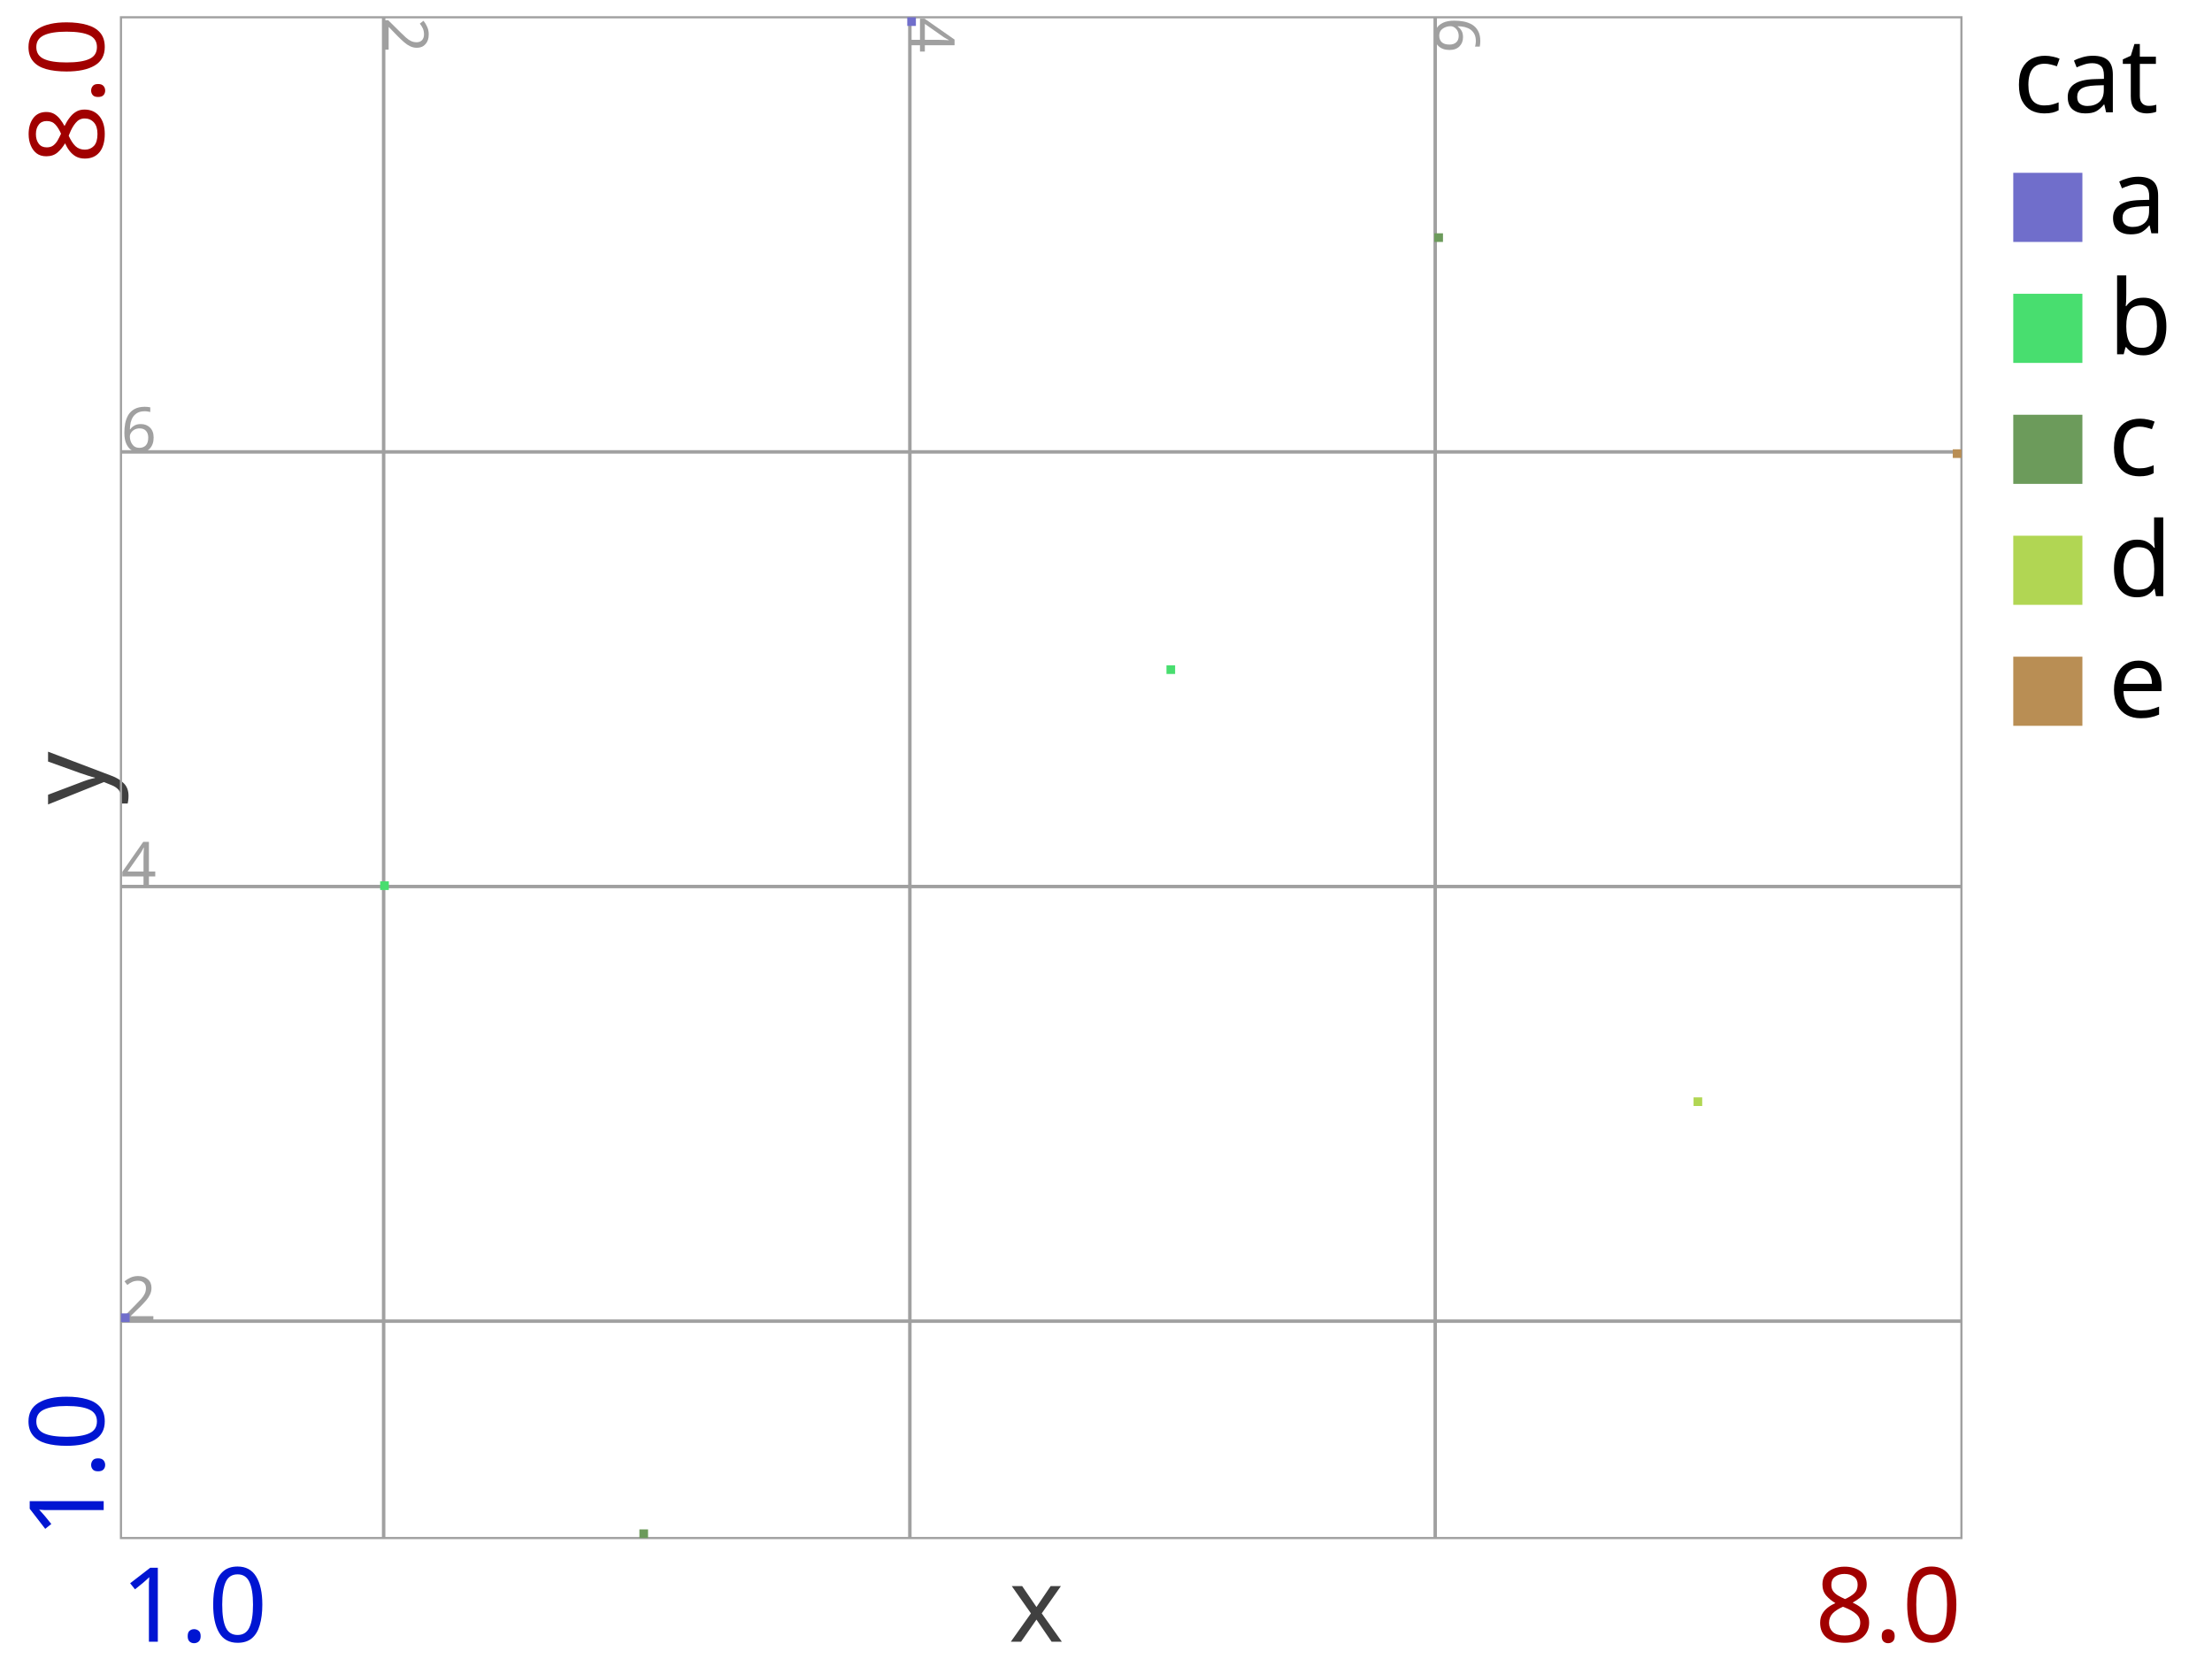
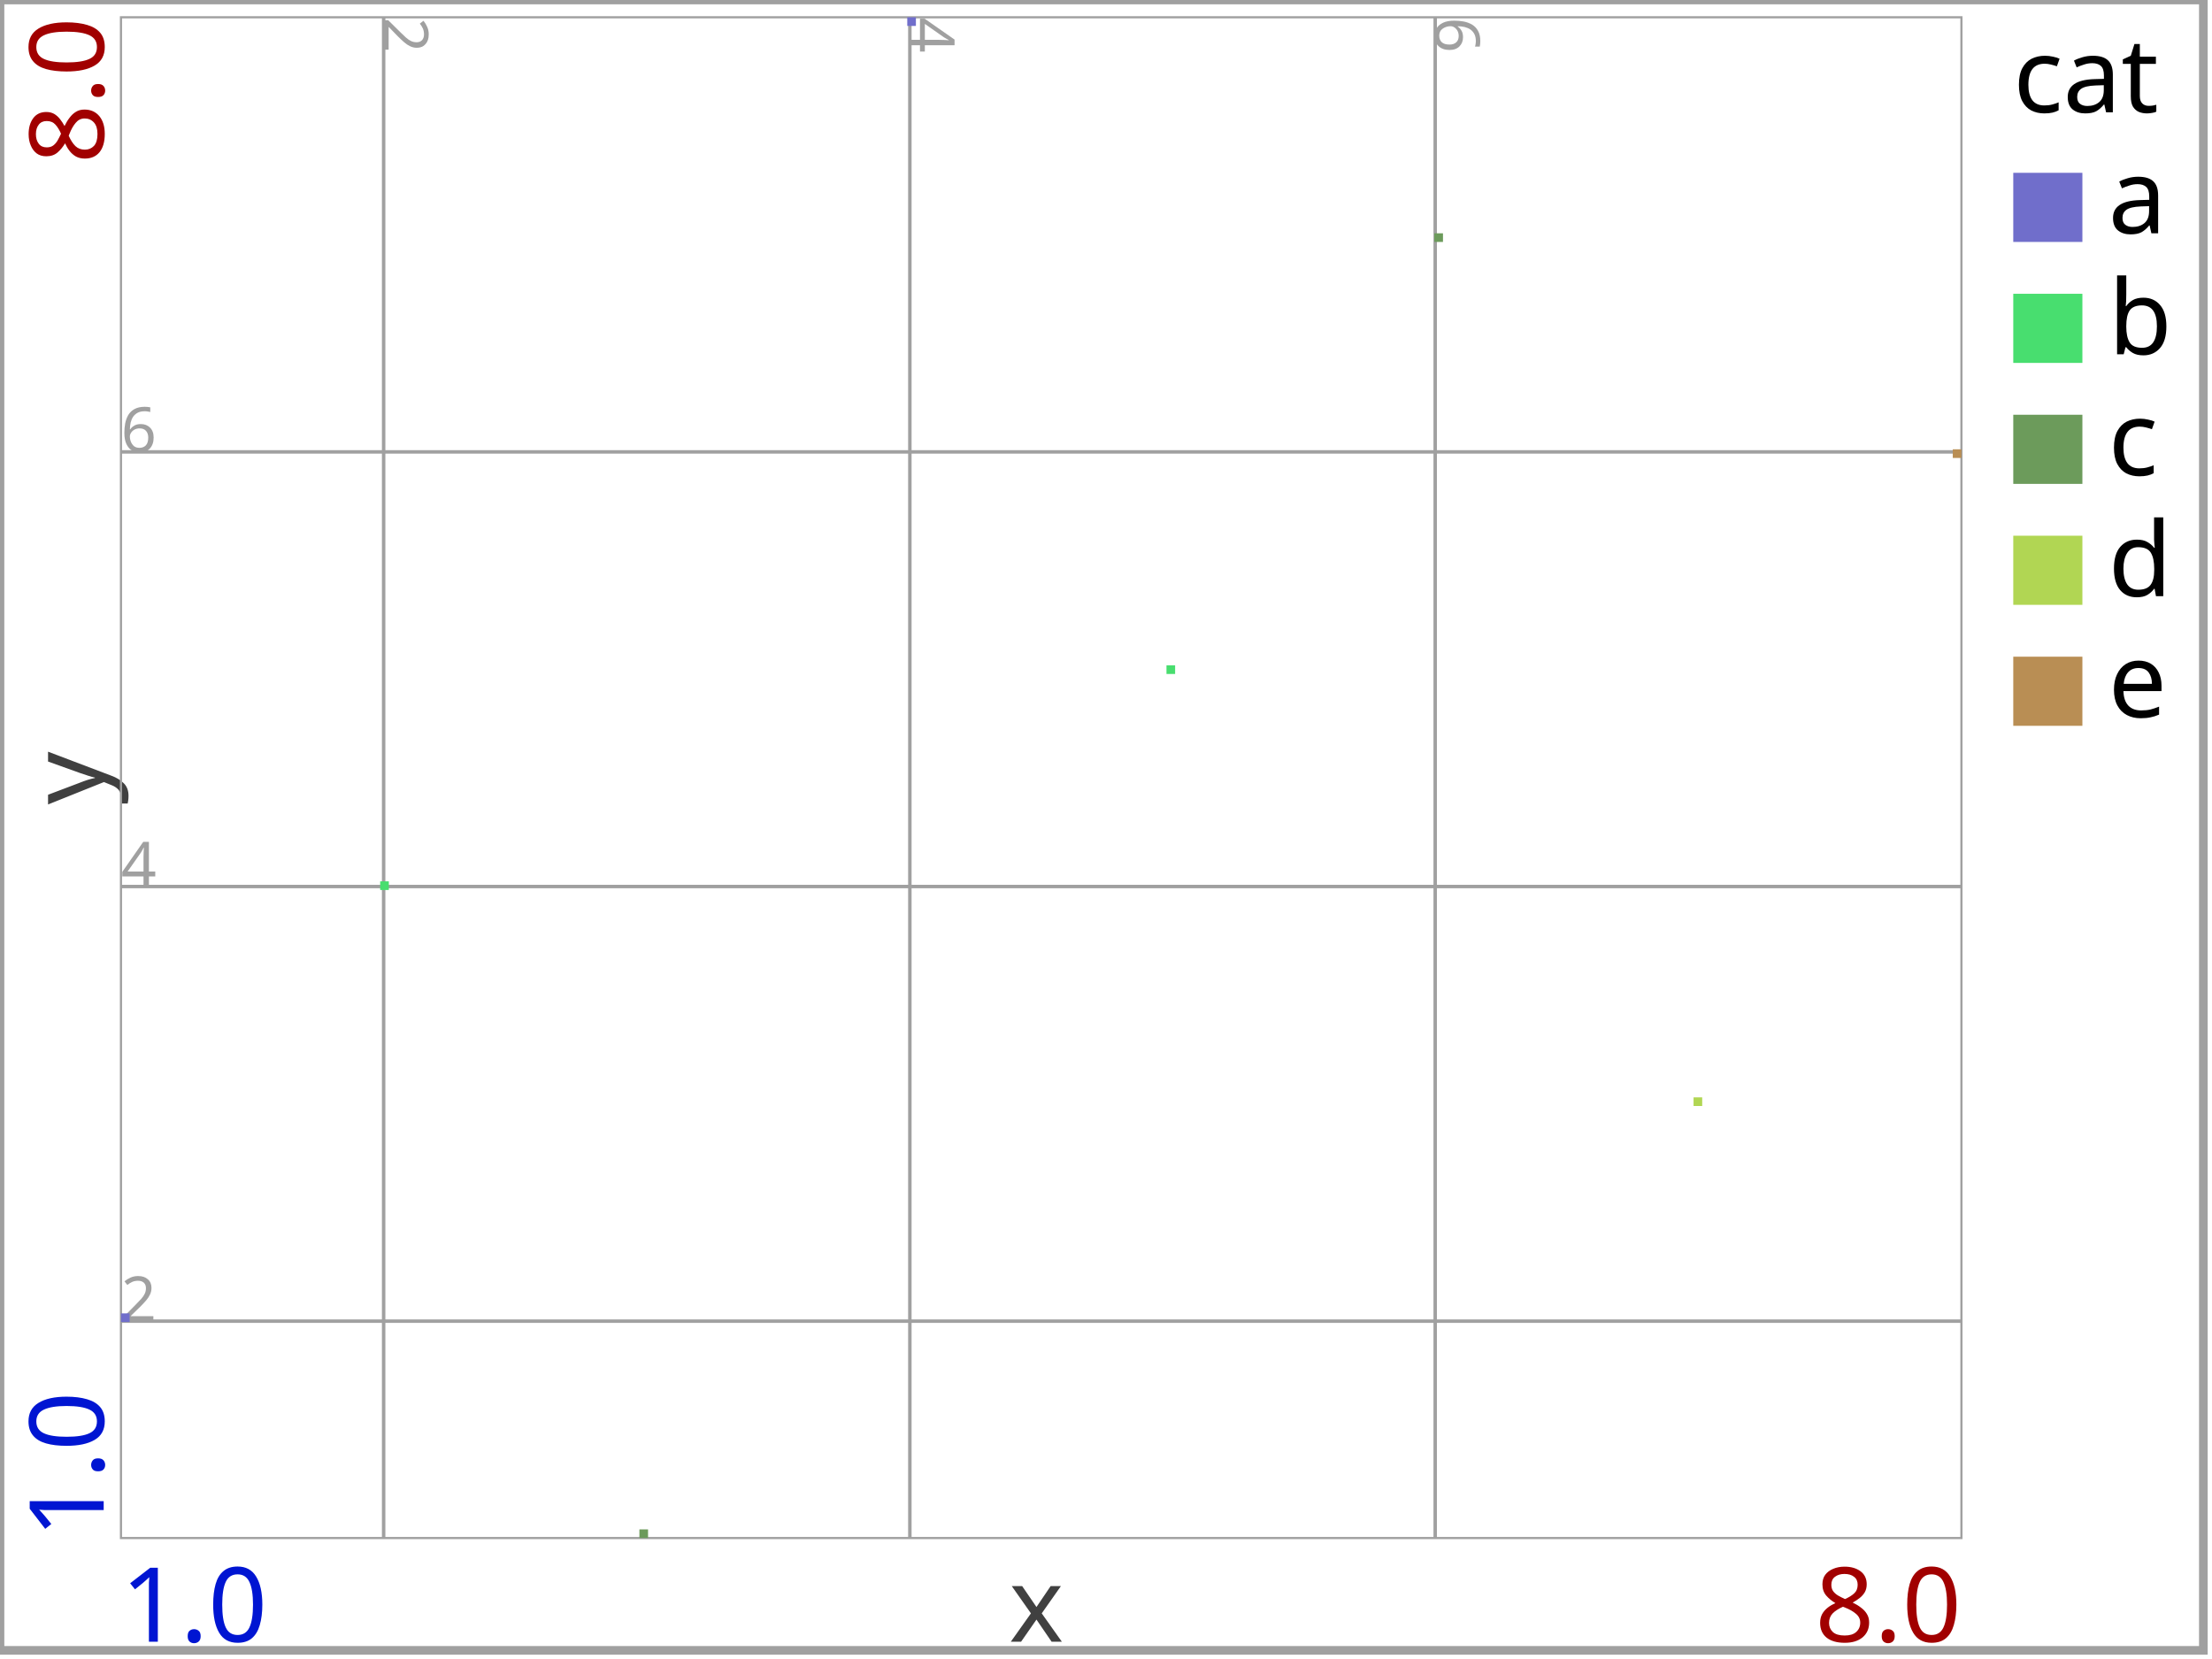
<svg xmlns="http://www.w3.org/2000/svg" id="xyp_TESTID" x="0" y="0" width="256" height="192">
  <defs>
    <clipPath id="plotClip-TESTID">
      <rect x="13" y="1" width="215" height="178" />
    </clipPath>
  </defs>
  <style> .rect-group-TESTID rect { width: 1px; height: 1px; } </style>
  <rect x="0" y="0" width="256" height="192" fill="#ffffff" stroke="#ffffff" />
  <text x="14" text-anchor="start" y="190" font-family="'Noto Sans', sans-serif" fill="#0015D2" font-size="12px">1.0</text>
  <text x="119.94" text-anchor="middle" y="190" font-family="'Noto Sans', sans-serif" fill="#404040" font-size="12px">x</text>
  <text x="227" text-anchor="end" y="190" font-family="'Noto Sans', sans-serif" fill="#A10000" font-size="12px">8.0</text>
  <text x="12" text-anchor="start" y="178" font-family="'Noto Sans', sans-serif" fill="#0015D2" font-size="12px" transform="rotate(270,12,178)">1.0</text>
  <text x="12" text-anchor="middle" y="90.06" font-family="'Noto Sans', sans-serif" fill="#404040" font-size="12px" transform="rotate(270,12,90.06)">y</text>
  <text x="12" text-anchor="end" y="2" font-family="'Noto Sans', sans-serif" fill="#A10000" font-size="12px" transform="rotate(270,12,2)">8.0</text>
  <line x1="44.4" y1="2" x2="44.4" y2="178" stroke="#a0a0a0" stroke-width="0.4" />
  <text x="44.4" text-anchor="start" y="2" font-family="'Noto Sans', sans-serif" fill="#a0a0a0" font-size="7.2px" transform="rotate(90,44.4,2)">2</text>
  <line x1="105.3" y1="2" x2="105.3" y2="178" stroke="#a0a0a0" stroke-width="0.4" />
  <text x="105.3" text-anchor="start" y="2" font-family="'Noto Sans', sans-serif" fill="#a0a0a0" font-size="7.2px" transform="rotate(90,105.3,2)">4</text>
  <line x1="166.1" y1="2" x2="166.1" y2="178" stroke="#a0a0a0" stroke-width="0.4" />
  <text x="166.1" text-anchor="start" y="2" font-family="'Noto Sans', sans-serif" fill="#a0a0a0" font-size="7.2px" transform="rotate(90,166.1,2)">6</text>
  <line x1="14" y1="152.9" x2="227" y2="152.9" stroke="#a0a0a0" stroke-width="0.4" />
  <text x="14" text-anchor="start" y="152.9" font-family="'Noto Sans', sans-serif" fill="#a0a0a0" font-size="7.2px">2</text>
  <line x1="14" y1="102.6" x2="227" y2="102.6" stroke="#a0a0a0" stroke-width="0.4" />
  <text x="14" text-anchor="start" y="102.6" font-family="'Noto Sans', sans-serif" fill="#a0a0a0" font-size="7.2px">4</text>
  <line x1="14" y1="52.3" x2="227" y2="52.3" stroke="#a0a0a0" stroke-width="0.4" />
  <text x="14" text-anchor="start" y="52.3" font-family="'Noto Sans', sans-serif" fill="#a0a0a0" font-size="7.2px">6</text>
  <rect x="14" y="2" width="213" height="176" stroke="#a0a0a0" fill="none" stroke-width="0.25" />
  <g class="rect-group-TESTID" stroke="none" fill="#3939ff">
    <rect x="105" y="2" fill="#706ecb" />
    <rect x="135" y="77" fill="#48de6f" />
    <rect x="14" y="152" fill="#706ecb" />
    <rect x="166" y="27" fill="#6c9b5b" />
    <rect x="196" y="127" fill="#b1d653" />
    <rect x="226" y="52" fill="#b98e54" />
    <rect x="44" y="102" fill="#48de6f" />
    <rect x="74" y="177" fill="#6c9b5b" />
  </g>
  <text x="233.0" text-anchor="start" y="13.0" font-family="'Noto Sans', sans-serif" fill="#000000" font-size="12.0px">cat</text>
  <rect x="233.00" y="20.00" width="8.00" height="8.00" fill="#706ecb" />
  <text x="244.0" text-anchor="start" y="27.0" font-family="'Noto Sans', sans-serif" fill="#000000" font-size="12.0px">a</text>
  <rect x="233.00" y="34.00" width="8.00" height="8.00" fill="#48de6f" />
  <text x="244.0" text-anchor="start" y="41.0" font-family="'Noto Sans', sans-serif" fill="#000000" font-size="12.0px">b</text>
  <rect x="233.00" y="48.00" width="8.00" height="8.00" fill="#6c9b5b" />
  <text x="244.0" text-anchor="start" y="55.0" font-family="'Noto Sans', sans-serif" fill="#000000" font-size="12.0px">c</text>
  <rect x="233.00" y="62.00" width="8.00" height="8.00" fill="#b1d653" />
  <text x="244.0" text-anchor="start" y="69.0" font-family="'Noto Sans', sans-serif" fill="#000000" font-size="12.0px">d</text>
  <rect x="233.00" y="76.00" width="8.00" height="8.00" fill="#b98e54" />
  <text x="244.0" text-anchor="start" y="83.0" font-family="'Noto Sans', sans-serif" fill="#000000" font-size="12.0px">e</text>
+   <rect x="0" y="0" width="255" height="191" fill="none" stroke="#a0a0a0" stroke-width="1" />
</svg>
